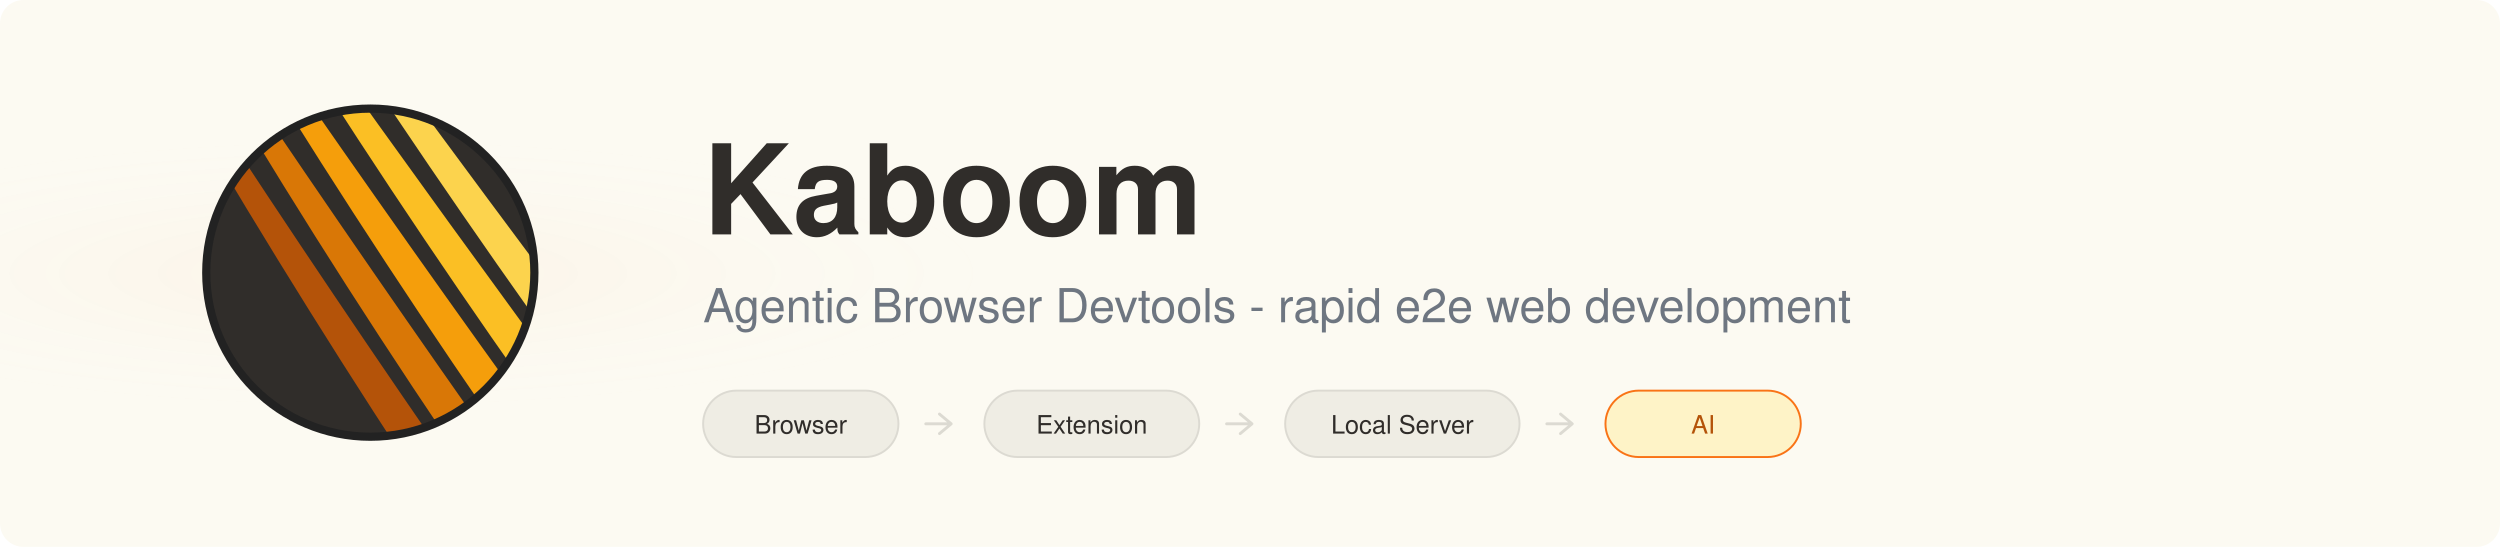
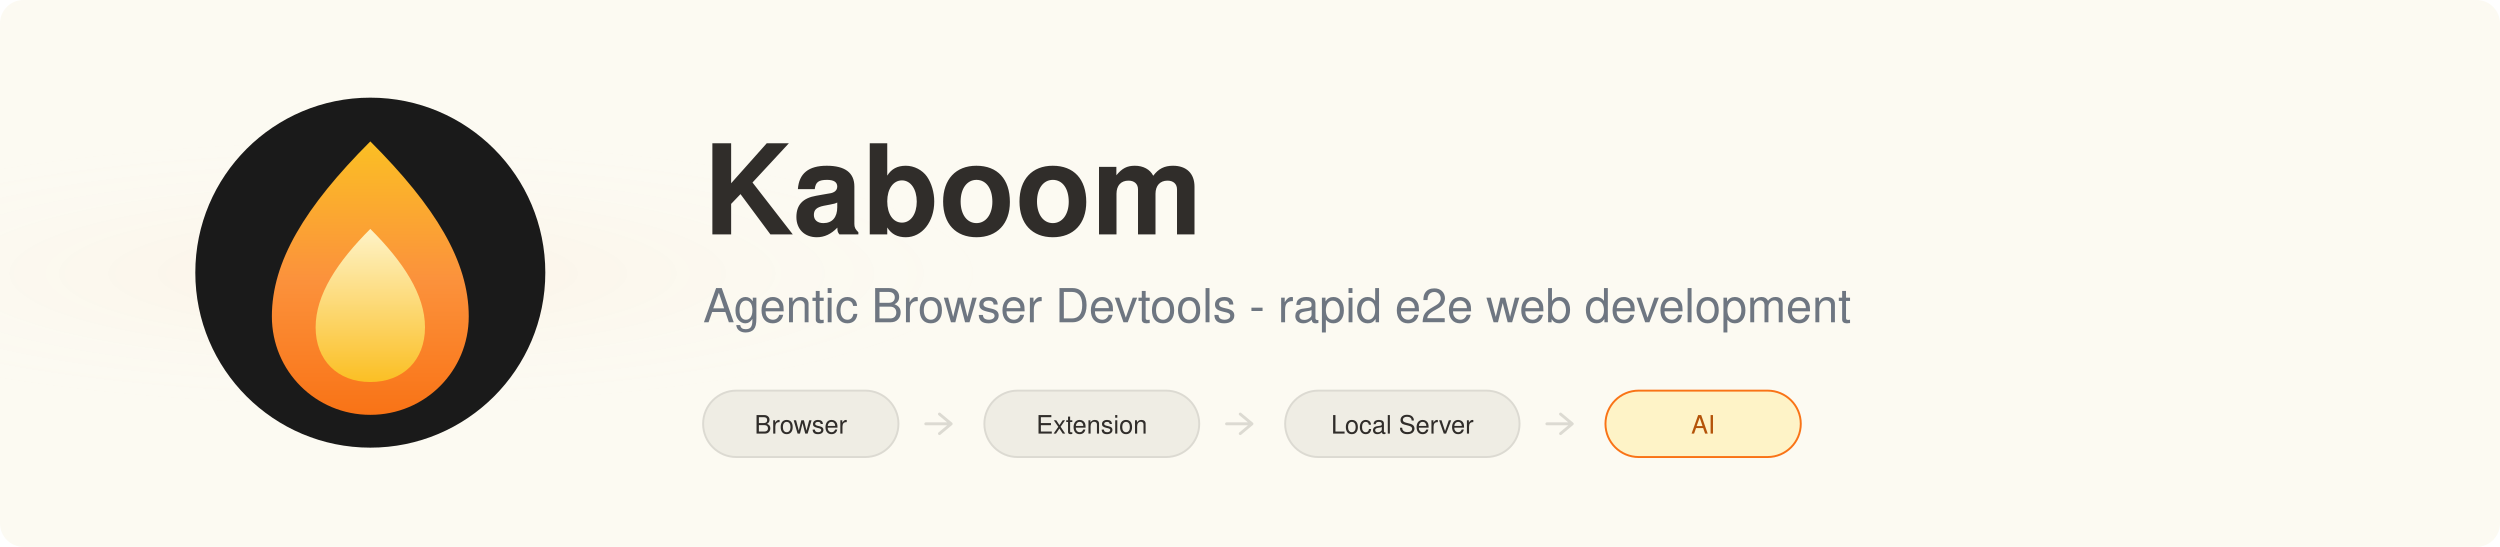
<svg xmlns="http://www.w3.org/2000/svg" width="1280" height="280" viewBox="0 0 1280 280" fill="none">
  <rect width="1280" height="280" rx="12" fill="#fcfaf2" />
  <defs>
    <radialGradient id="glow" cx="15%" cy="50%" r="25%">
      <stop offset="0%" style="stop-color:#f97316;stop-opacity:0.05" />
      <stop offset="100%" style="stop-color:#fcfaf2;stop-opacity:0" />
    </radialGradient>
+     <linearGradient id="readme-flame" x1="0%" y1="100%" x2="0%" y2="0%">
+       <stop offset="0%" style="stop-color:#f97316" />
+       <stop offset="50%" style="stop-color:#fb923c" />
+       <stop offset="100%" style="stop-color:#fbbf24" />
+     </linearGradient>
+     <linearGradient id="readme-inner-flame" x1="0%" y1="100%" x2="0%" y2="0%">
+       <stop offset="0%" style="stop-color:#fbbf24" />
+       <stop offset="100%" style="stop-color:#fef3c7" />
+     </linearGradient>
  </defs>
  <rect width="1280" height="280" rx="12" fill="url(#glow)" />
  <g transform="translate(100, 50) scale(1.4)">
-     <g transform="translate(1.5, 1.5) scale(0.25)">
-       <circle cx="250" cy="250" r="240" fill="#302d2a" />
-       <clipPath id="cp-readme">
-         <circle cx="250" cy="250" r="240" />
-       </clipPath>
-       <g clip-path="url(#cp-readme)">
-         <g transform="translate(250, 250) rotate(-32) translate(-250, -250)">
-           <path d="M150 -100 L178 -100 Q 185 250 202 600 L150 600 Q 140 250 150 -100 Z" fill="#b45309" />
-           <path d="M212 -100 L240 -100 Q 252 250 272 600 L220 600 Q 205 250 212 -100 Z" fill="#d97706" />
-           <path d="M274 -100 L302 -100 Q 318 250 342 600 L290 600 Q 272 250 274 -100 Z" fill="#f59e0b" />
-           <path d="M336 -100 L364 -100 Q 385 250 412 600 L360 600 Q 338 250 336 -100 Z" fill="#fbbf24" />
-           <path d="M398 -100 L426 -100 Q 452 250 482 600 L430 600 Q 405 250 398 -100 Z" fill="#fcd34d" />
-         </g>
-       </g>
-       <circle cx="250" cy="250" r="240" fill="none" stroke="#222" stroke-width="12" />
-     </g>
+     <circle cx="64" cy="64" r="64" fill="#1a1a1a" />
+     <path d="M64 16 C40 40, 28 60, 28 80 C28 100, 44 116, 64 116 C84 116, 100 100, 100 80 C100 60, 88 40, 64 16 Z" fill="url(#readme-flame)" />
+     <path d="M64 48 C52 60, 44 72, 44 84 C44 96, 52 104, 64 104 C76 104, 84 96, 84 84 C84 72, 76 60, 64 48 Z" fill="url(#readme-inner-flame)" />
  </g>
  <text x="360" y="120" font-family="-apple-system, BlinkMacSystemFont, 'Segoe UI', Helvetica, Arial, sans-serif" font-size="64" font-weight="600" fill="#302d2a">Kaboom</text>
  <text x="360" y="165" font-family="-apple-system, BlinkMacSystemFont, 'Segoe UI', Helvetica, Arial, sans-serif" font-size="24" font-weight="400" fill="#6e7681">Agentic Browser Devtools - rapid e2e web development</text>
  <g transform="translate(360, 200)">
    <rect x="0" y="0" width="100" height="34" rx="17" fill="#efede4" stroke="#dcdad2" stroke-width="1" />
    <text x="50" y="22" font-family="-apple-system, BlinkMacSystemFont, 'Segoe UI', Helvetica, Arial, sans-serif" font-size="13" fill="#302d2a" text-anchor="middle">Browser</text>
    <path d="M114 17 L126 17 M121 12 L127 17 L121 22" stroke="#dcdad2" stroke-width="1.5" fill="none" stroke-linecap="round" stroke-linejoin="round" />
    <rect x="144" y="0" width="110" height="34" rx="17" fill="#efede4" stroke="#dcdad2" stroke-width="1" />
    <text x="199" y="22" font-family="-apple-system, BlinkMacSystemFont, 'Segoe UI', Helvetica, Arial, sans-serif" font-size="13" fill="#302d2a" text-anchor="middle">Extension</text>
    <path d="M268 17 L280 17 M275 12 L281 17 L275 22" stroke="#dcdad2" stroke-width="1.5" fill="none" stroke-linecap="round" stroke-linejoin="round" />
    <rect x="298" y="0" width="120" height="34" rx="17" fill="#efede4" stroke="#dcdad2" stroke-width="1" />
    <text x="358" y="22" font-family="-apple-system, BlinkMacSystemFont, 'Segoe UI', Helvetica, Arial, sans-serif" font-size="13" fill="#302d2a" text-anchor="middle">Local Server</text>
    <path d="M432 17 L444 17 M439 12 L445 17 L439 22" stroke="#dcdad2" stroke-width="1.5" fill="none" stroke-linecap="round" stroke-linejoin="round" />
    <rect x="462" y="0" width="100" height="34" rx="17" fill="#fef3c7" stroke="#f97316" stroke-width="1" />
    <text x="512" y="22" font-family="-apple-system, BlinkMacSystemFont, 'Segoe UI', Helvetica, Arial, sans-serif" font-size="13" fill="#b45309" text-anchor="middle">AI</text>
  </g>
</svg>
